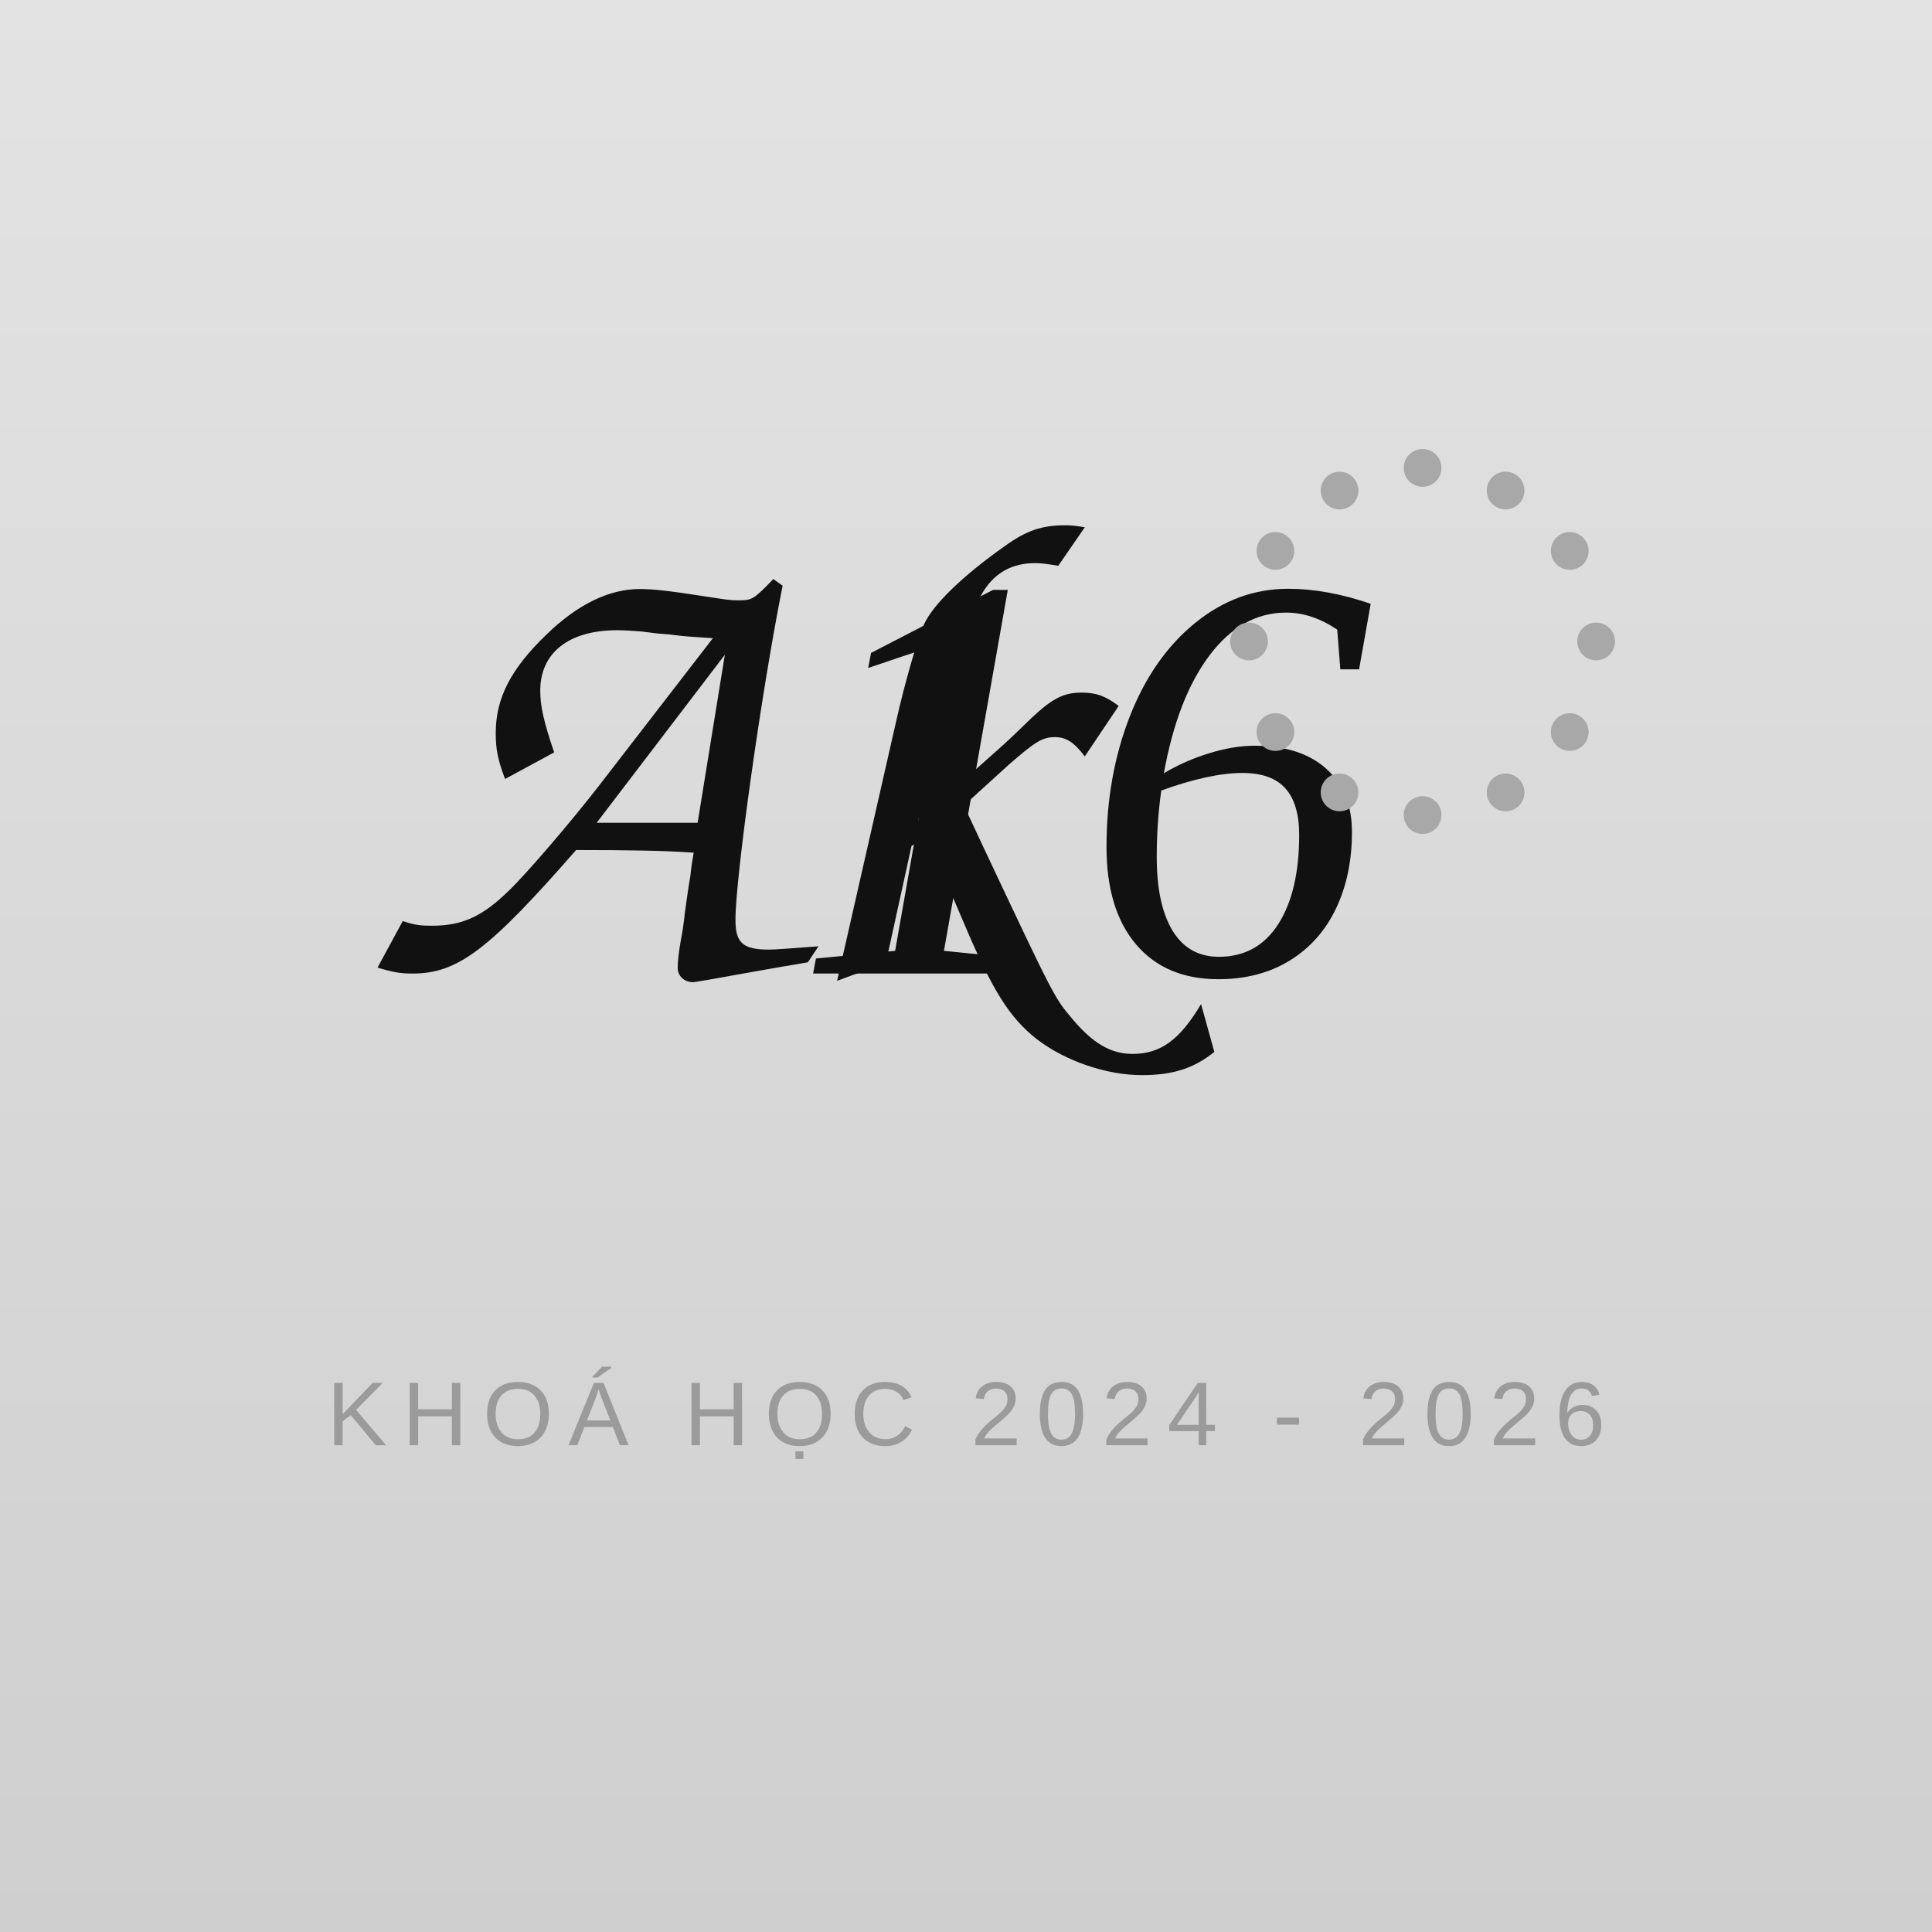
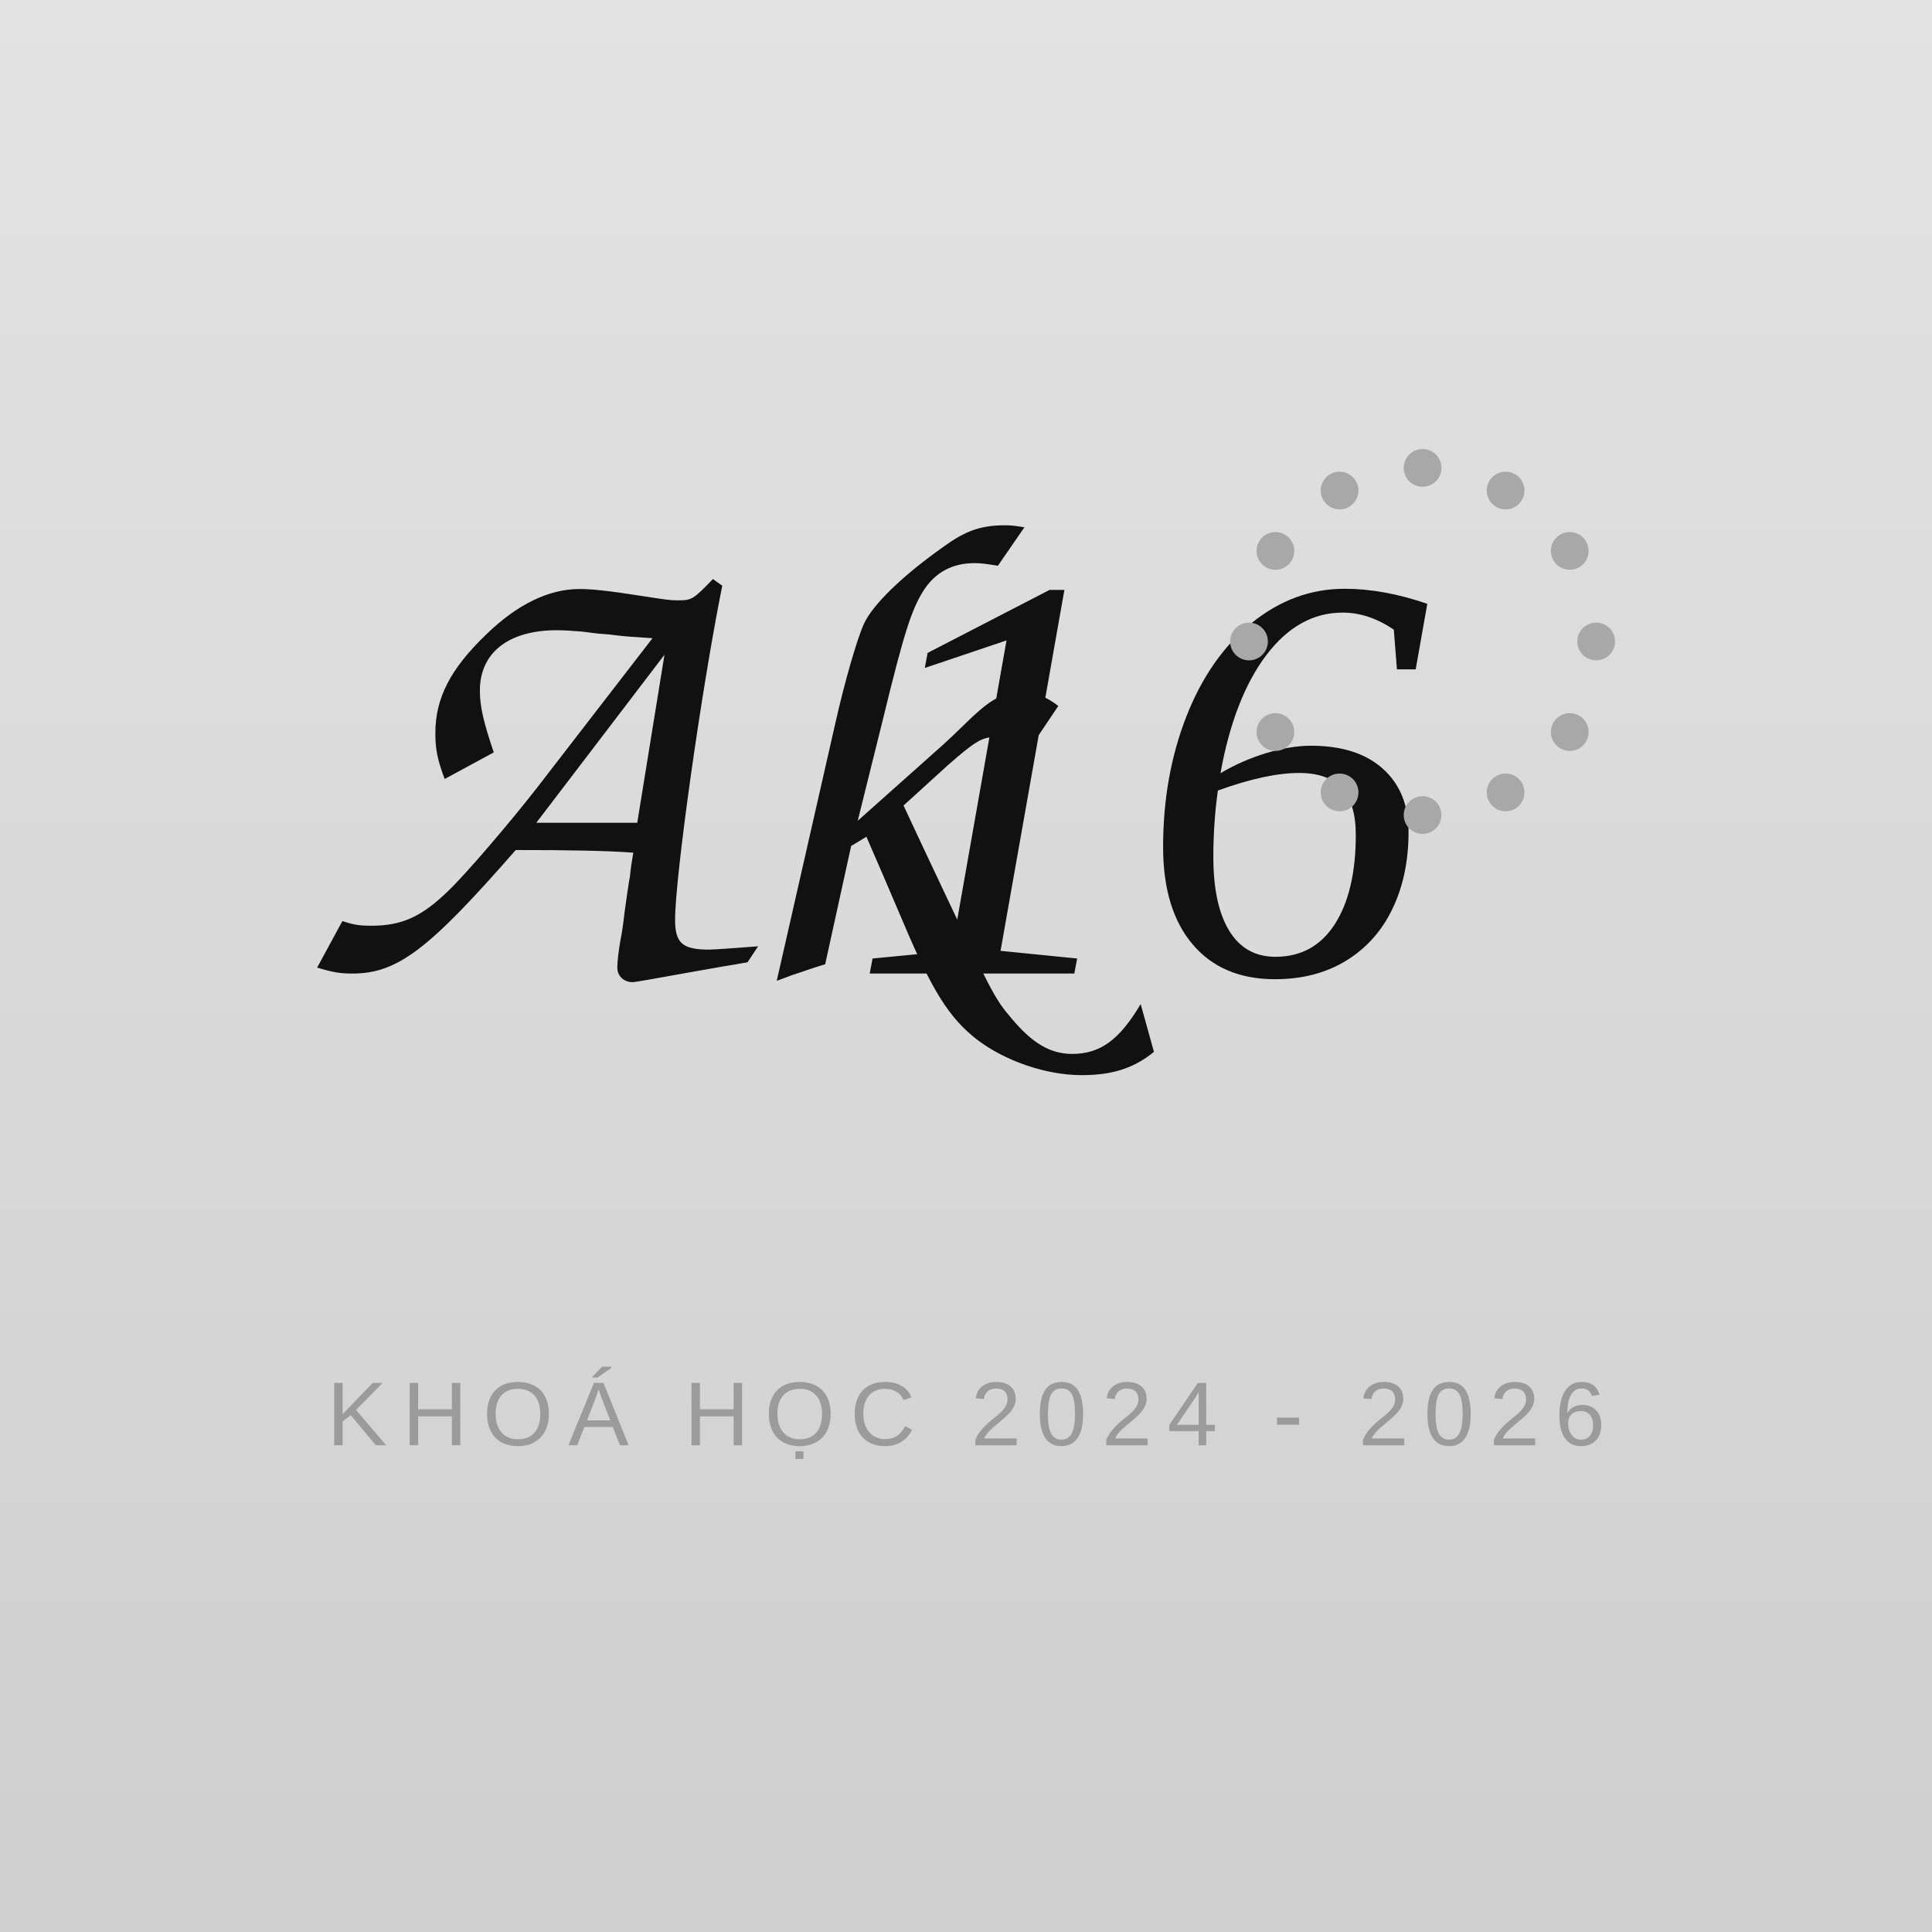
<svg xmlns="http://www.w3.org/2000/svg" width="512" height="512" viewBox="0 0 512 512">
  <defs>
    <linearGradient id="bg512" x1="0" y1="0" x2="0" y2="1">
      <stop offset="0%" stop-color="#e3e3e3" />
      <stop offset="100%" stop-color="#cfcfcf" />
    </linearGradient>
  </defs>
  <rect width="512" height="512" fill="url(#bg512)" />
-   <text x="96" y="258" font-size="176" font-family="'Brush Script MT', 'Segoe Script', cursive" fill="#111">Ak</text>
-   <text x="210" y="258" font-size="154" font-family="'Times New Roman', serif" font-style="italic" fill="#111">16</text>
+   <text x="80" y="258" font-size="176" font-family="'Brush Script MT', 'Segoe Script', cursive" fill="#111">Ak</text>
+   <text x="225" y="258" font-size="154" font-family="'Times New Roman', serif" font-style="italic" fill="#111">16</text>
  <g fill="#a8a8a8" transform="translate(377 170)">
    <circle cx="0" cy="-46" r="5" />
    <circle cx="22" cy="-40" r="5" />
    <circle cx="39" cy="-24" r="5" />
    <circle cx="46" cy="0" r="5" />
    <circle cx="39" cy="24" r="5" />
    <circle cx="22" cy="40" r="5" />
    <circle cx="0" cy="46" r="5" />
    <circle cx="-22" cy="40" r="5" />
    <circle cx="-39" cy="24" r="5" />
    <circle cx="-46" cy="0" r="5" />
    <circle cx="-39" cy="-24" r="5" />
    <circle cx="-22" cy="-40" r="5" />
  </g>
  <text x="256" y="383" text-anchor="middle" font-size="24" letter-spacing="4" font-family="'Arial', sans-serif" fill="#9b9b9b">KHOÁ HỌC 2024 - 2026</text>
</svg>
